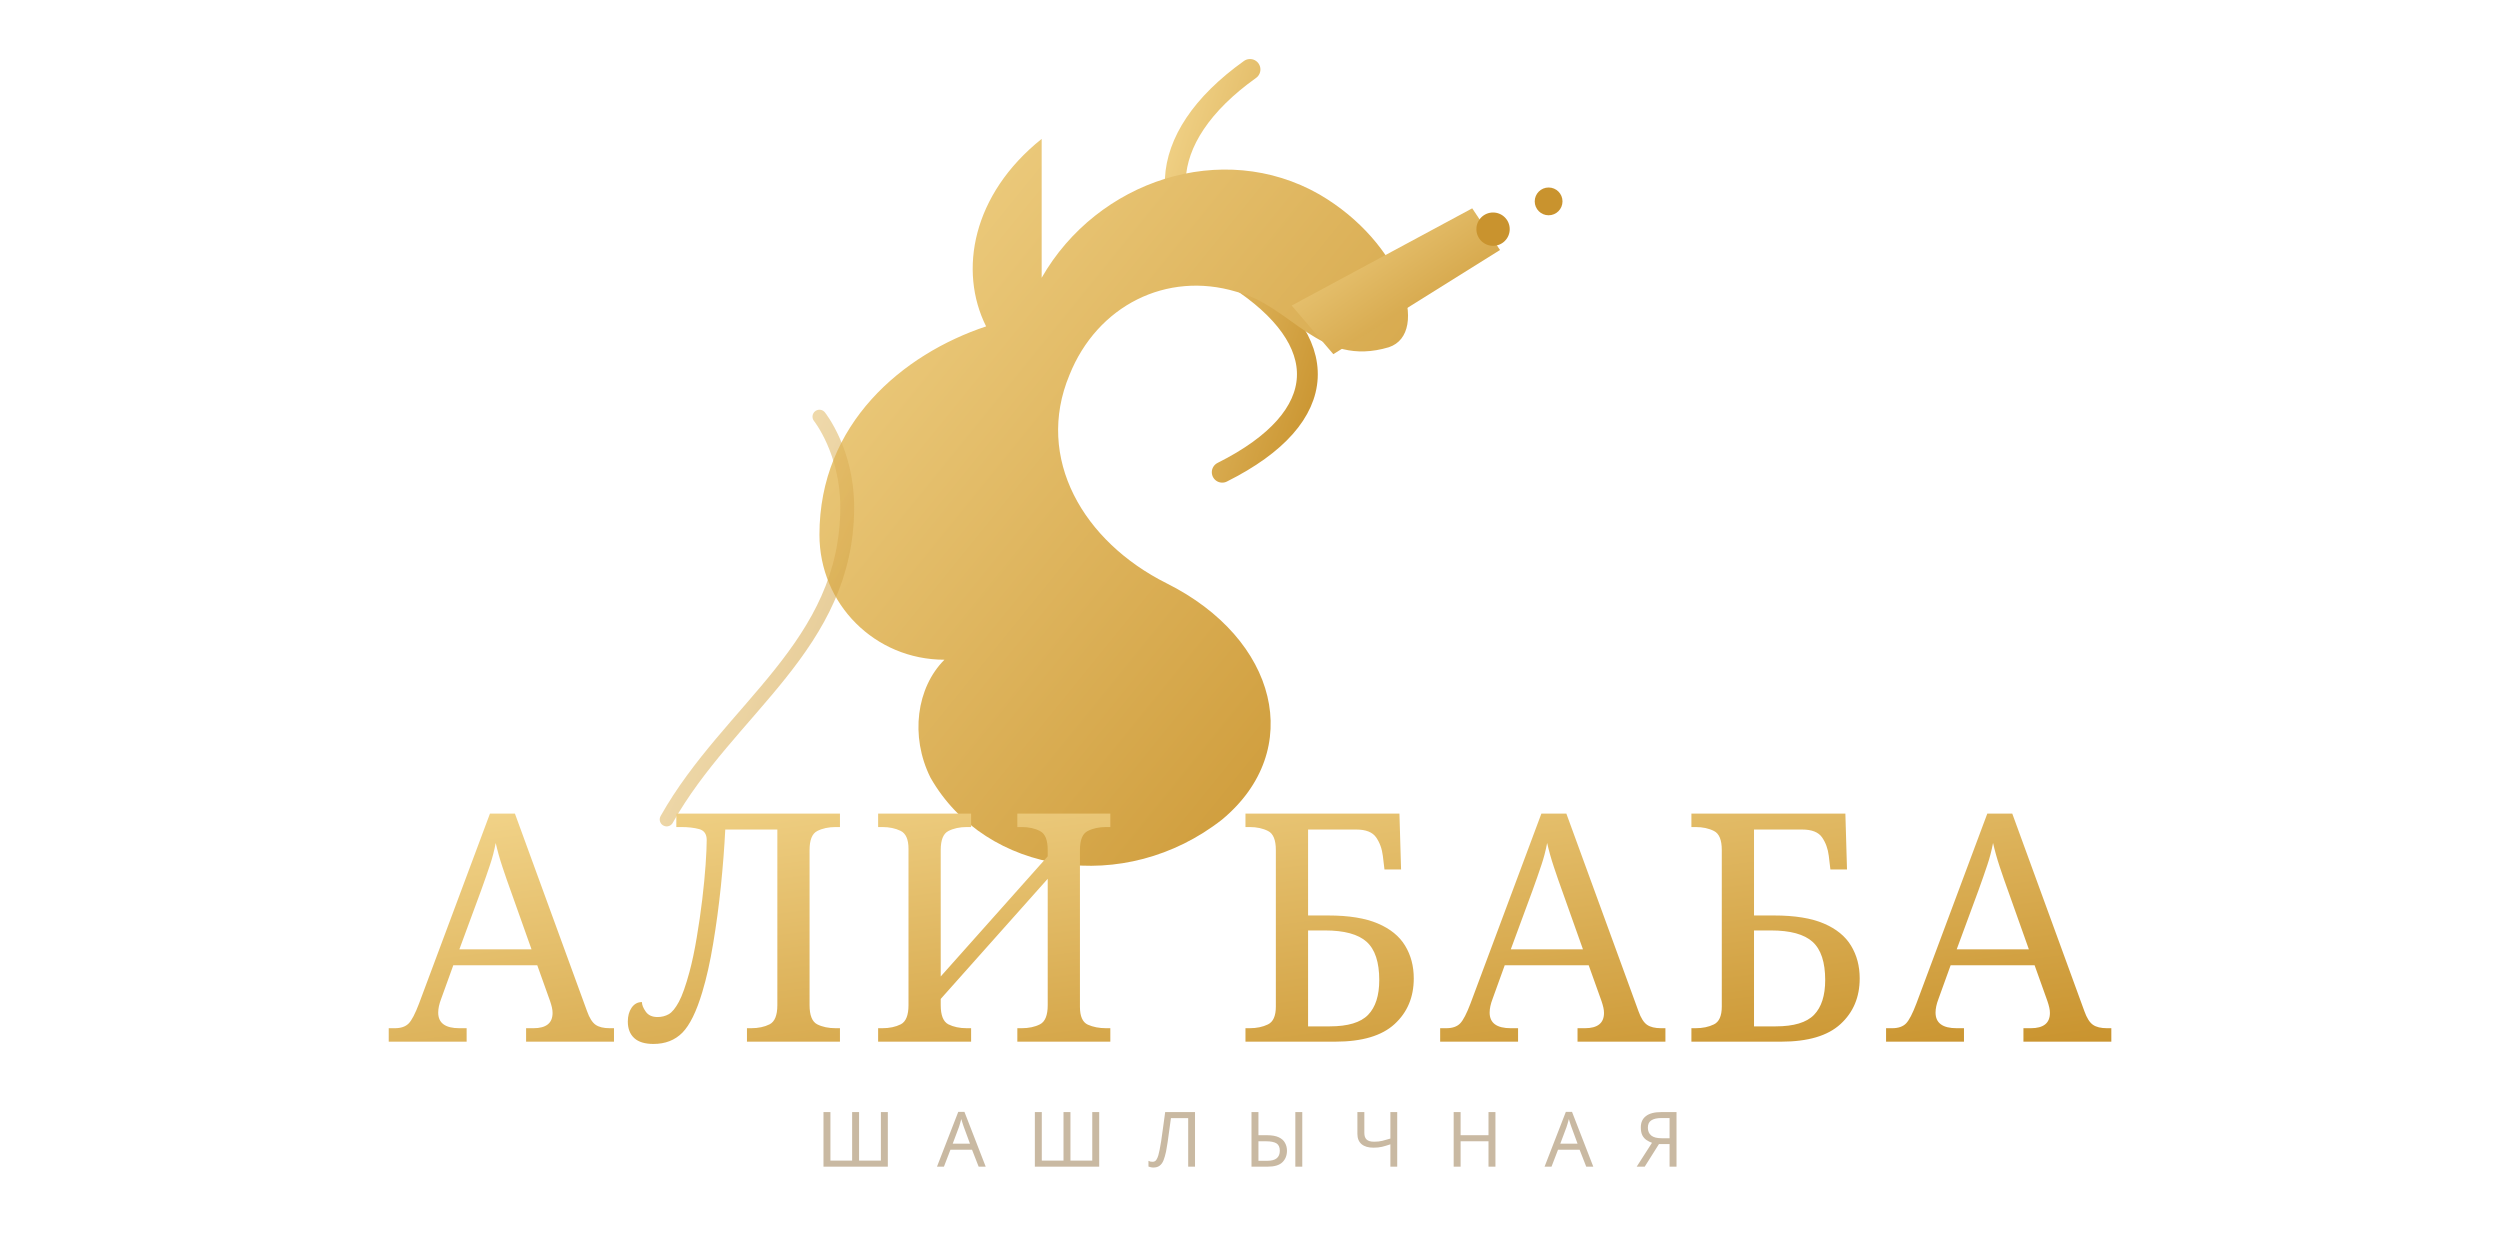
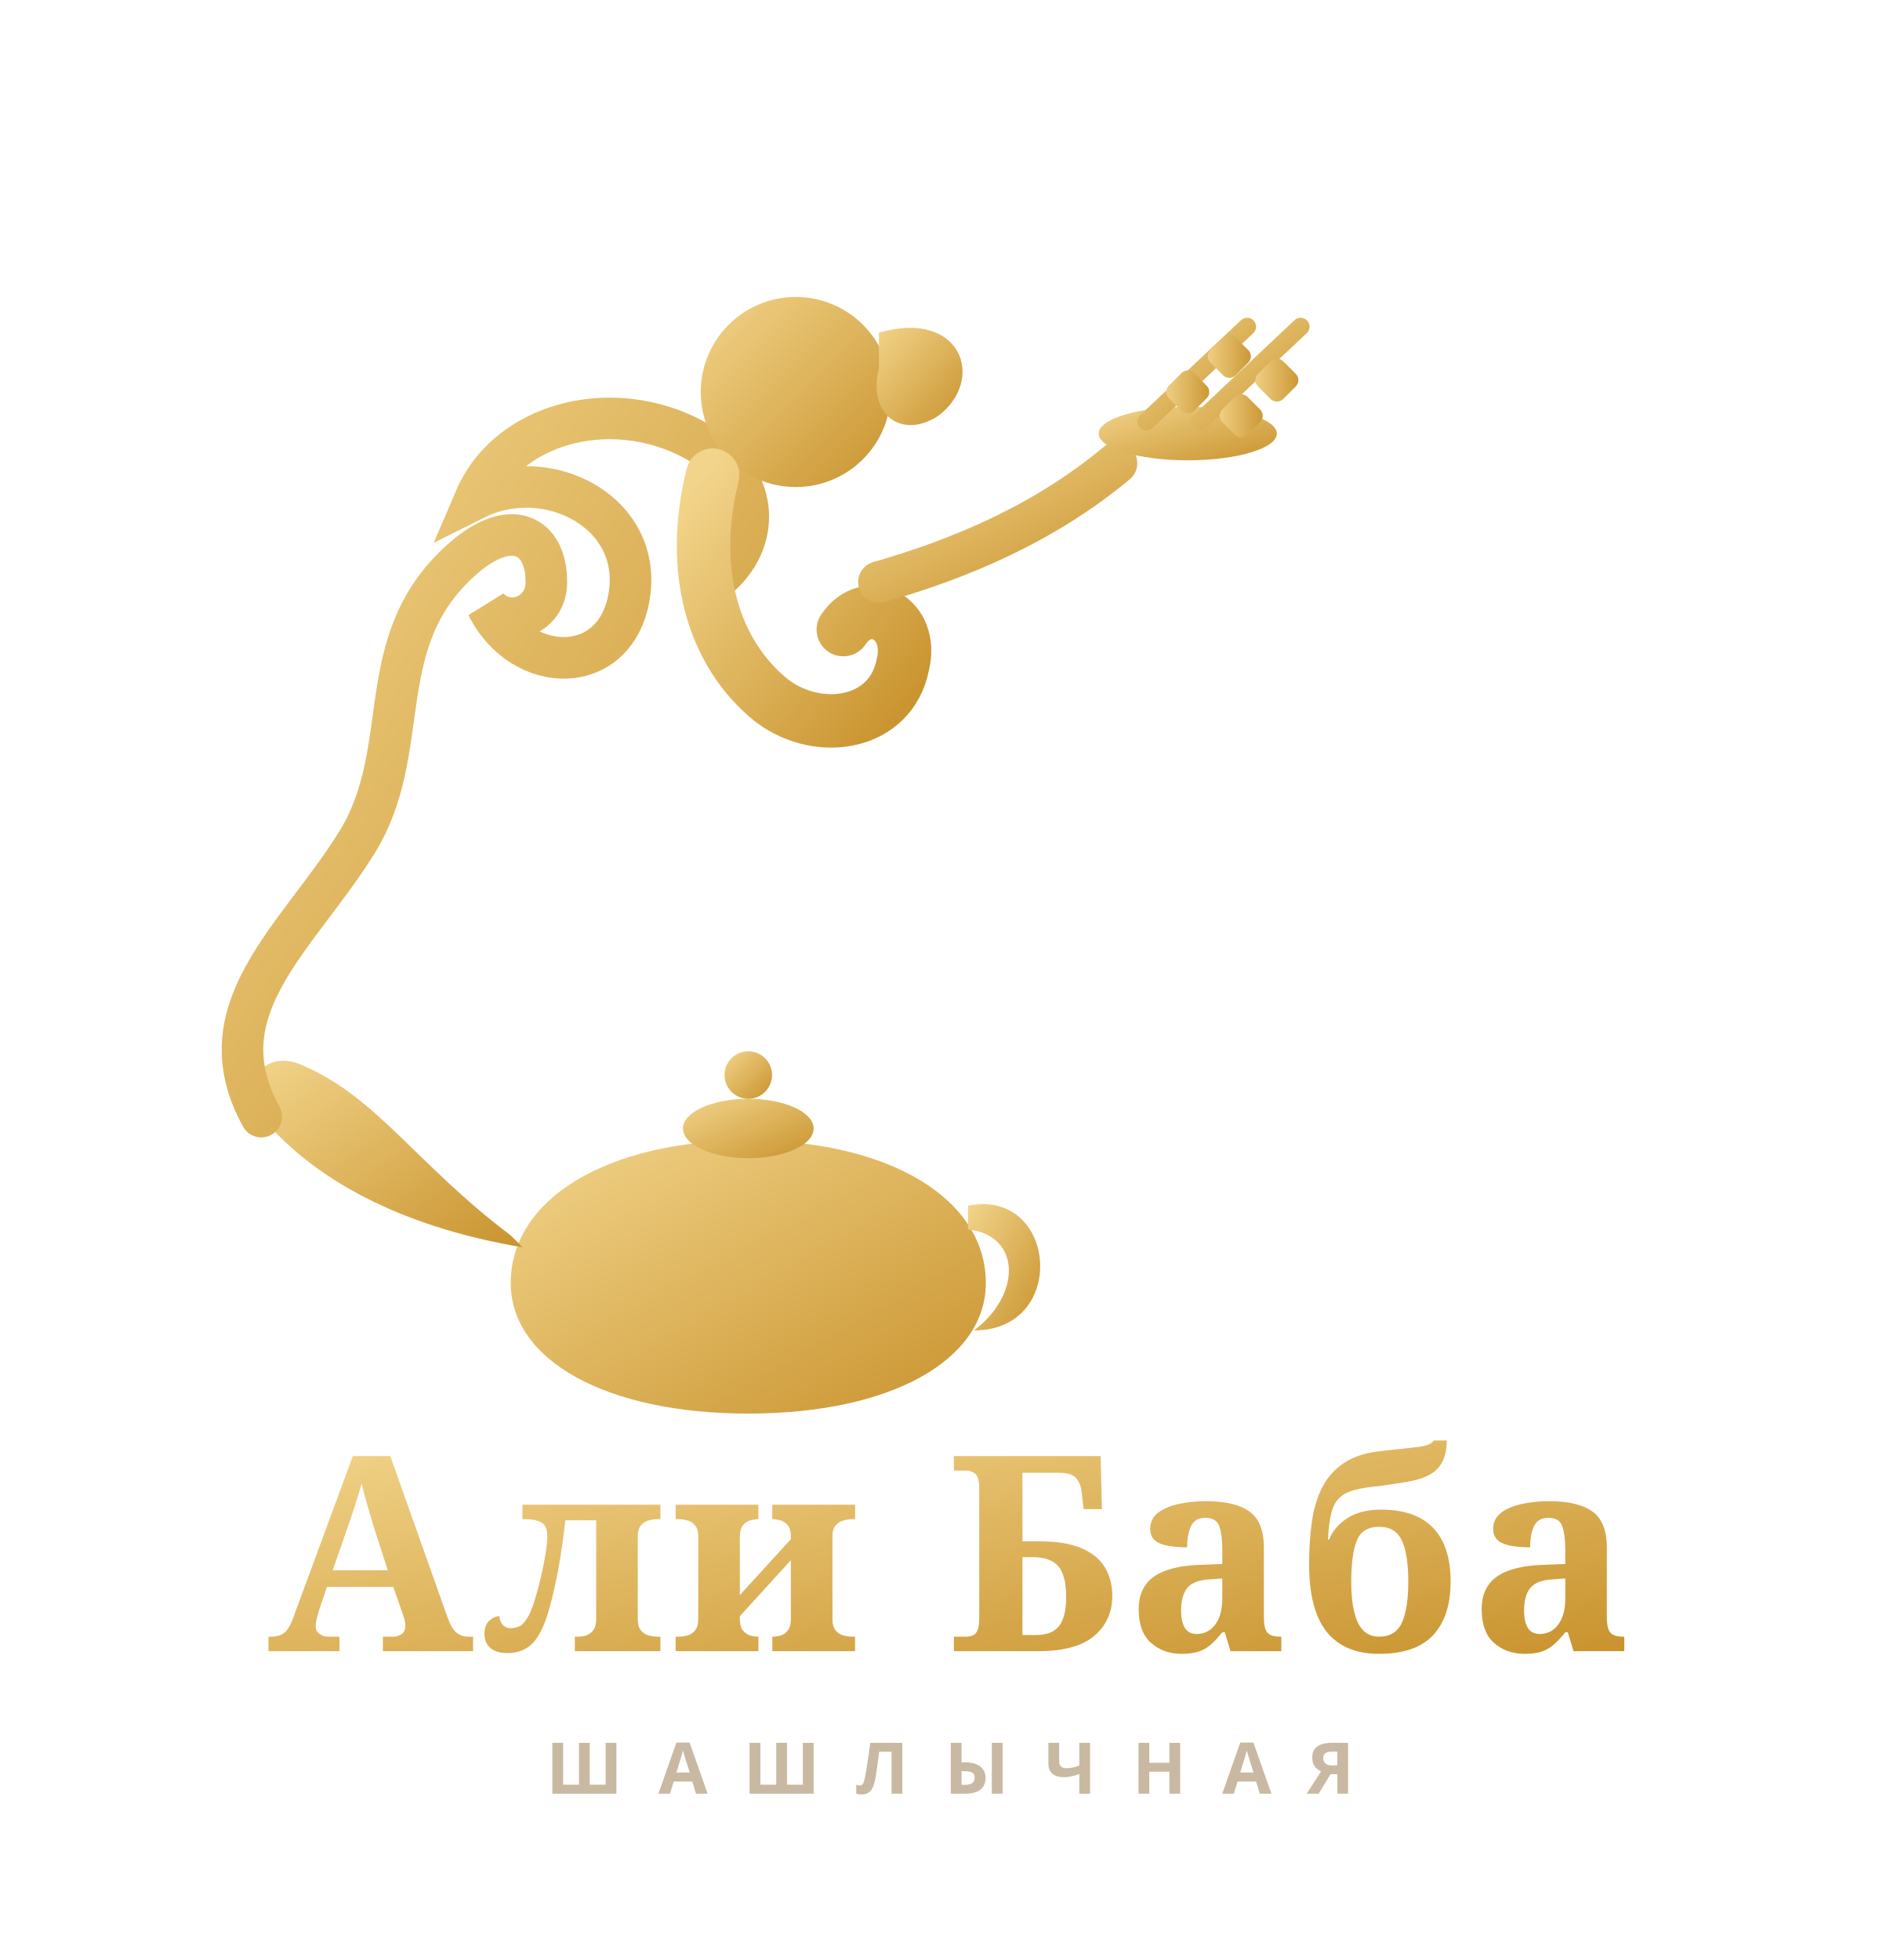
- <svg xmlns="http://www.w3.org/2000/svg" viewBox="0 0 360 180" role="img" aria-label="Али Баба">
+ <svg xmlns="http://www.w3.org/2000/svg" viewBox="0 0 320 330" role="img" aria-label="Шашлычная Али Баба">
  <defs>
    <linearGradient id="logoGold" x1="0" y1="0" x2="1" y2="1">
      <stop offset="0" stop-color="#F2D48A" />
      <stop offset="1" stop-color="#C9932E" />
    </linearGradient>
  </defs>
-   <path id="genie-smoke" d="M180 10c-14 10-14 22-2 30 14 9 14 20-2 28" fill="none" stroke="url(#logoGold)" stroke-width="3" stroke-linecap="round" />
-   <path d="M150 40c8-14 26-20 40-12 12 7 16 20 10 22-10 3-14-6-22-8-10-3-20 2-24 12-5 12 2 24 14 30 16 8 20 24 8 34-14 11-34 8-42-6-3-6-2-13 2-17-10 0-18-8-18-18 0-16 12-26 24-30-4-8-2-19 8-27Z" fill="url(#logoGold)" />
-   <path d="M186 44l26-14 4 6-24 15z" fill="url(#logoGold)" />
-   <circle cx="215" cy="33" r="2.4" fill="#C9932E" />
-   <circle cx="223" cy="29" r="2" fill="#C9932E" />
-   <path d="M96 118c9-16 26-25 26-45 0-8-4-13-4-13" fill="none" stroke="url(#logoGold)" stroke-width="2" stroke-linecap="round" opacity=".55" />
-   <text x="180" y="150" text-anchor="middle" font-family="'Yeseva One', Georgia, serif" font-size="46" fill="url(#logoGold)" letter-spacing="2">АЛИ БАБА</text>
-   <text x="180" y="168" text-anchor="middle" font-family="'Manrope', sans-serif" font-size="11" fill="#C9B9A2" letter-spacing="6">ШАШЛЫЧНАЯ</text>
+   <g transform="translate(30,10)">
+     <g fill="url(#logoGold)">
+       <path d="M56,206 C56,192 72,182 96,182 C120,182 136,192 136,206 C136,219 120,228 96,228 C72,228 56,219 56,206 Z" />
+       <path d="M58,200 C40,197 24,190 14,178 C10,173 14,167 20,169 C33,174 40,186 56,198 Z" />
+       <ellipse cx="96" cy="180" rx="11" ry="5" />
+       <circle cx="96" cy="171" r="4" />
+       <path d="M133,193 C148,190 150,214 134,214 C142,208 142,198 133,197 Z" />
+     </g>
+     <path d="M14,178 C4,160 20,148 30,132 C40,116 32,98 48,84 C56,77 62,80 62,88 C62,94 55,96 52,92 C58,104 74,104 76,90 C78,76 62,68 50,74 C56,60 76,56 90,66 C98,72 98,82 90,88" fill="none" stroke="url(#logoGold)" stroke-width="7" stroke-linecap="round" />
+     <circle cx="104" cy="56" r="16" fill="url(#logoGold)" />
+     <path d="M118,46 C132,42 136,54 128,60 C122,64 116,60 118,52 Z" fill="url(#logoGold)" />
+     <path d="M90,70 C86,86 90,100 100,108 C108,114 120,112 122,102 C124,94 116,90 112,96" fill="none" stroke="url(#logoGold)" stroke-width="9" stroke-linecap="round" />
+     <path d="M118,88 C132,84 146,78 158,68" fill="none" stroke="url(#logoGold)" stroke-width="7" stroke-linecap="round" />
+     <ellipse cx="170" cy="63" rx="15" ry="4.5" fill="url(#logoGold)" />
+     <g stroke="url(#logoGold)" stroke-width="3" stroke-linecap="round">
+       <line x1="163" y1="61" x2="180" y2="45" />
+       <line x1="172" y1="61" x2="189" y2="45" />
+     </g>
+     <g fill="url(#logoGold)">
+       <rect x="167" y="53" width="6" height="6" rx="1.5" transform="rotate(-45 170 56)" />
+       <rect x="174" y="47" width="6" height="6" rx="1.5" transform="rotate(-45 177 50)" />
+       <rect x="176" y="57" width="6" height="6" rx="1.5" transform="rotate(-45 179 60)" />
+       <rect x="182" y="51" width="6" height="6" rx="1.5" transform="rotate(-45 185 54)" />
+     </g>
+   </g>
+   <text x="160" y="278" text-anchor="middle" font-family="'Playfair Display', Georgia, serif" font-weight="700" font-size="46" fill="url(#logoGold)" letter-spacing="1">Али Баба</text>
+   <text x="160" y="302" text-anchor="middle" font-family="'Manrope', sans-serif" font-weight="600" font-size="12" fill="#C9B9A2" letter-spacing="6">ШАШЛЫЧНАЯ</text>
</svg>
